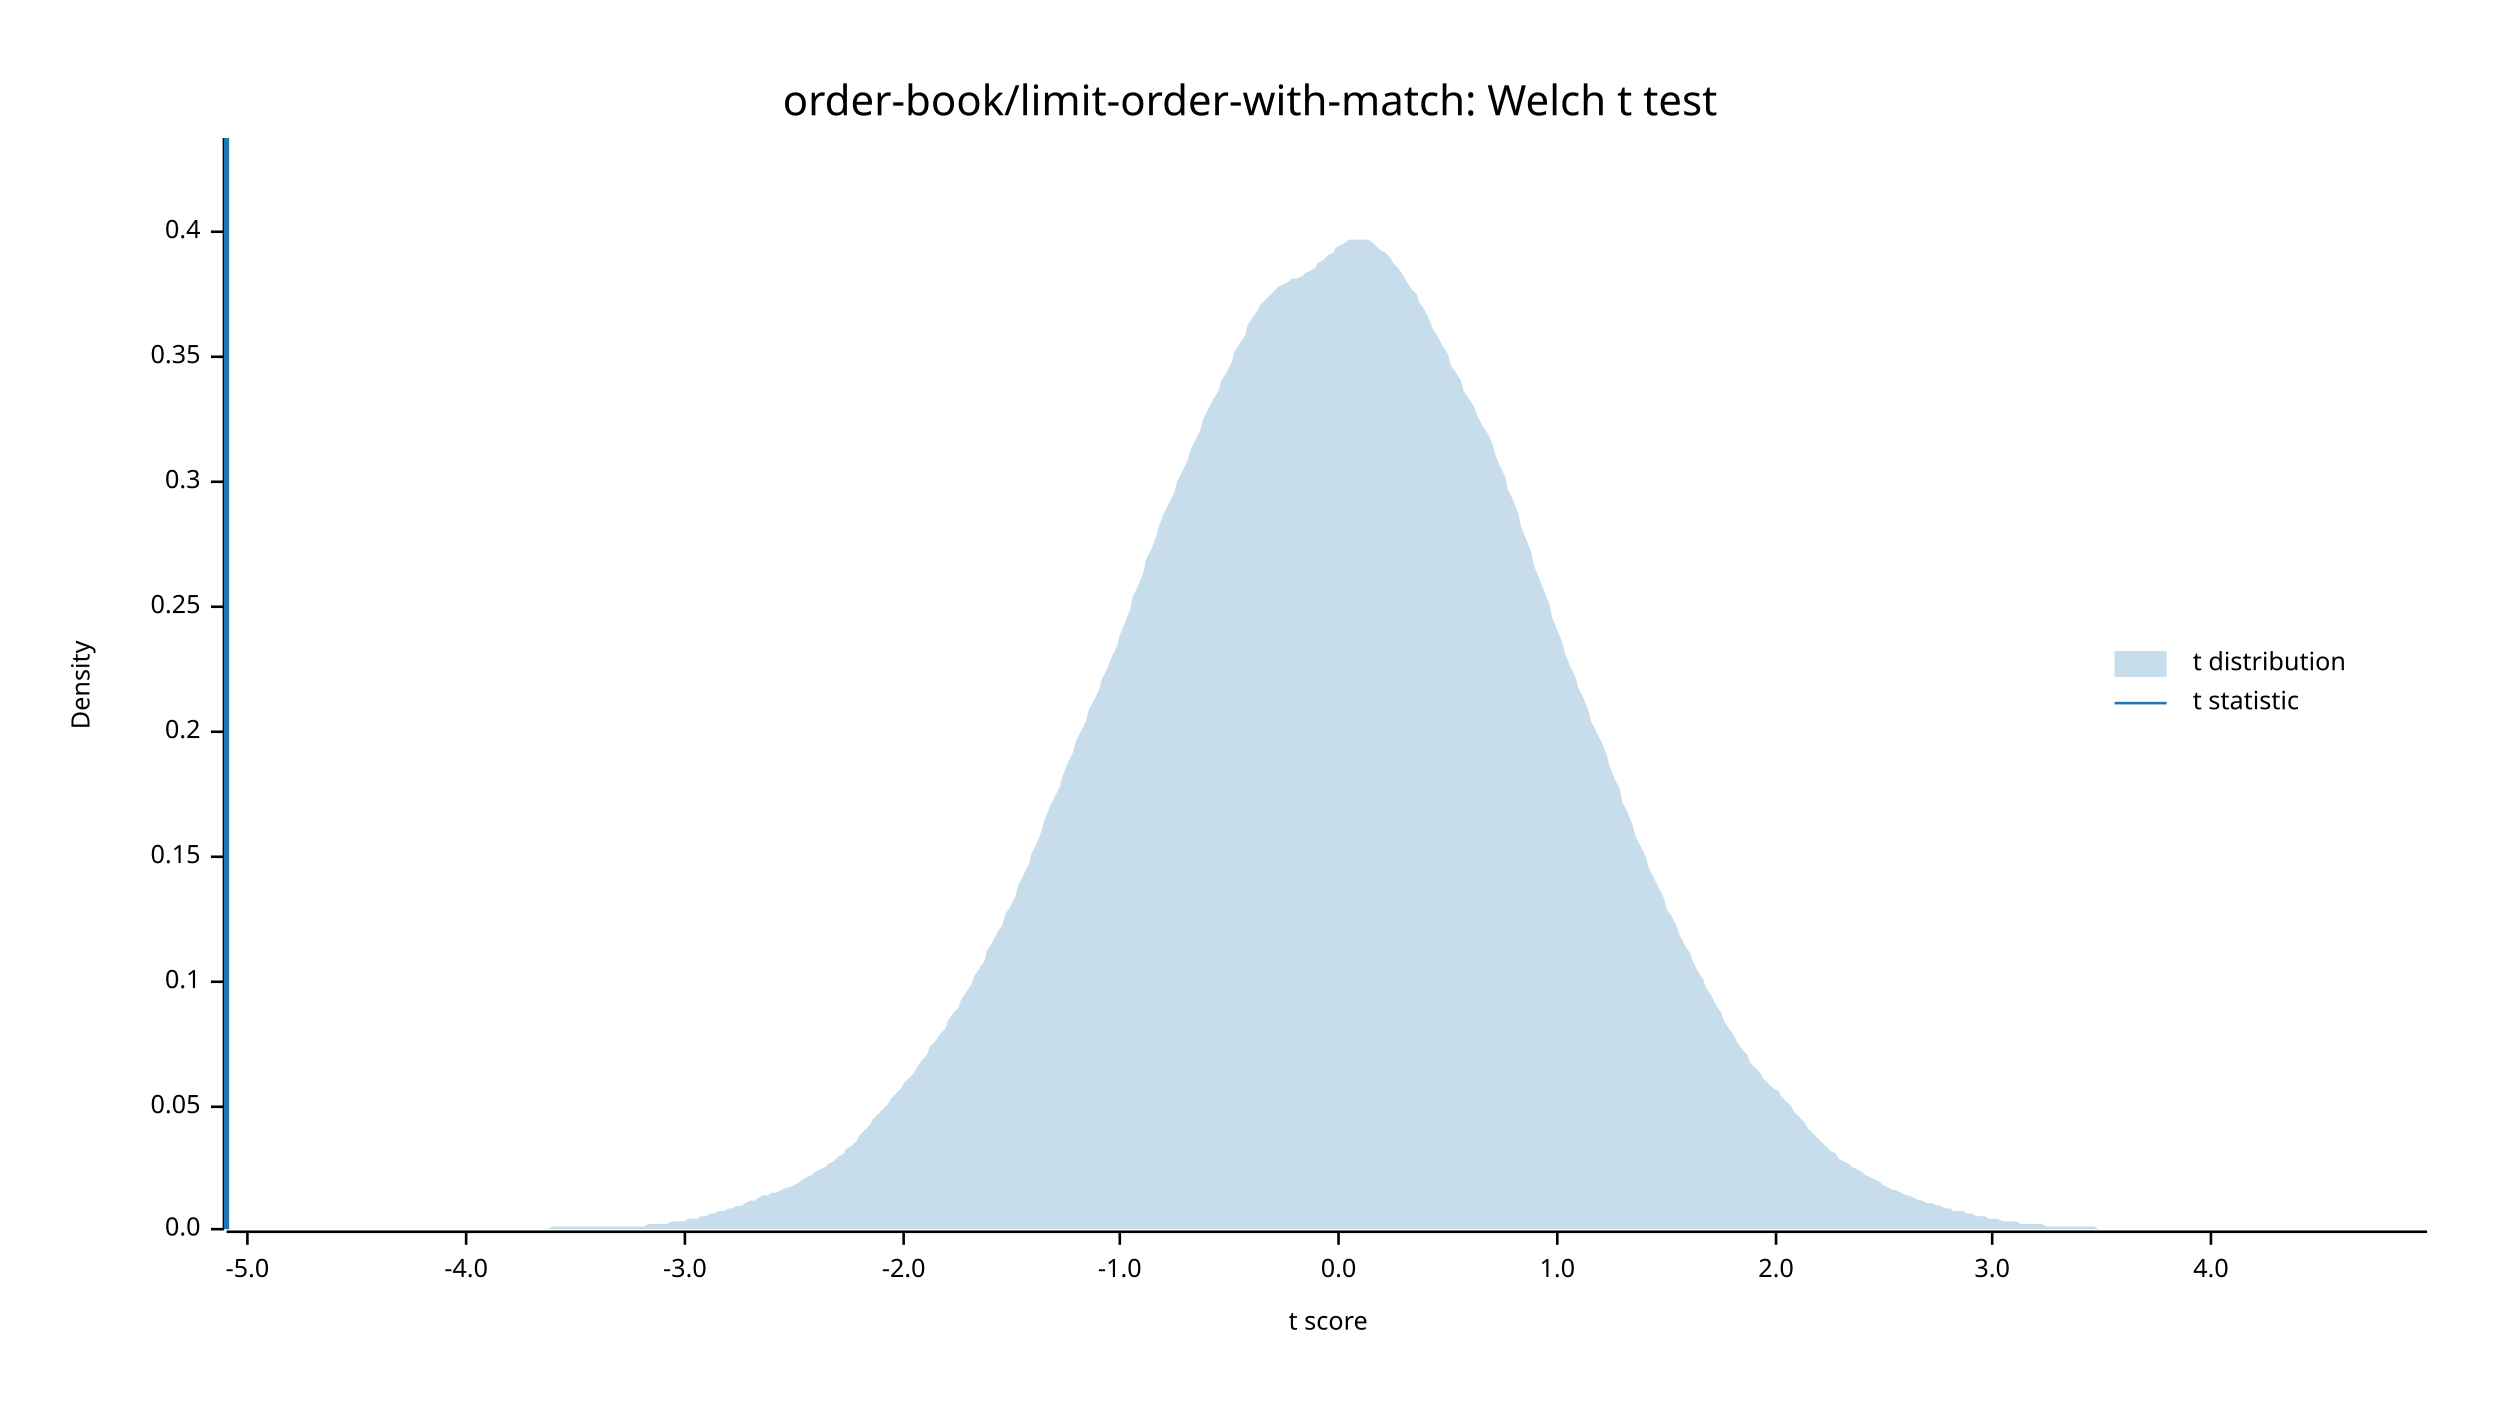
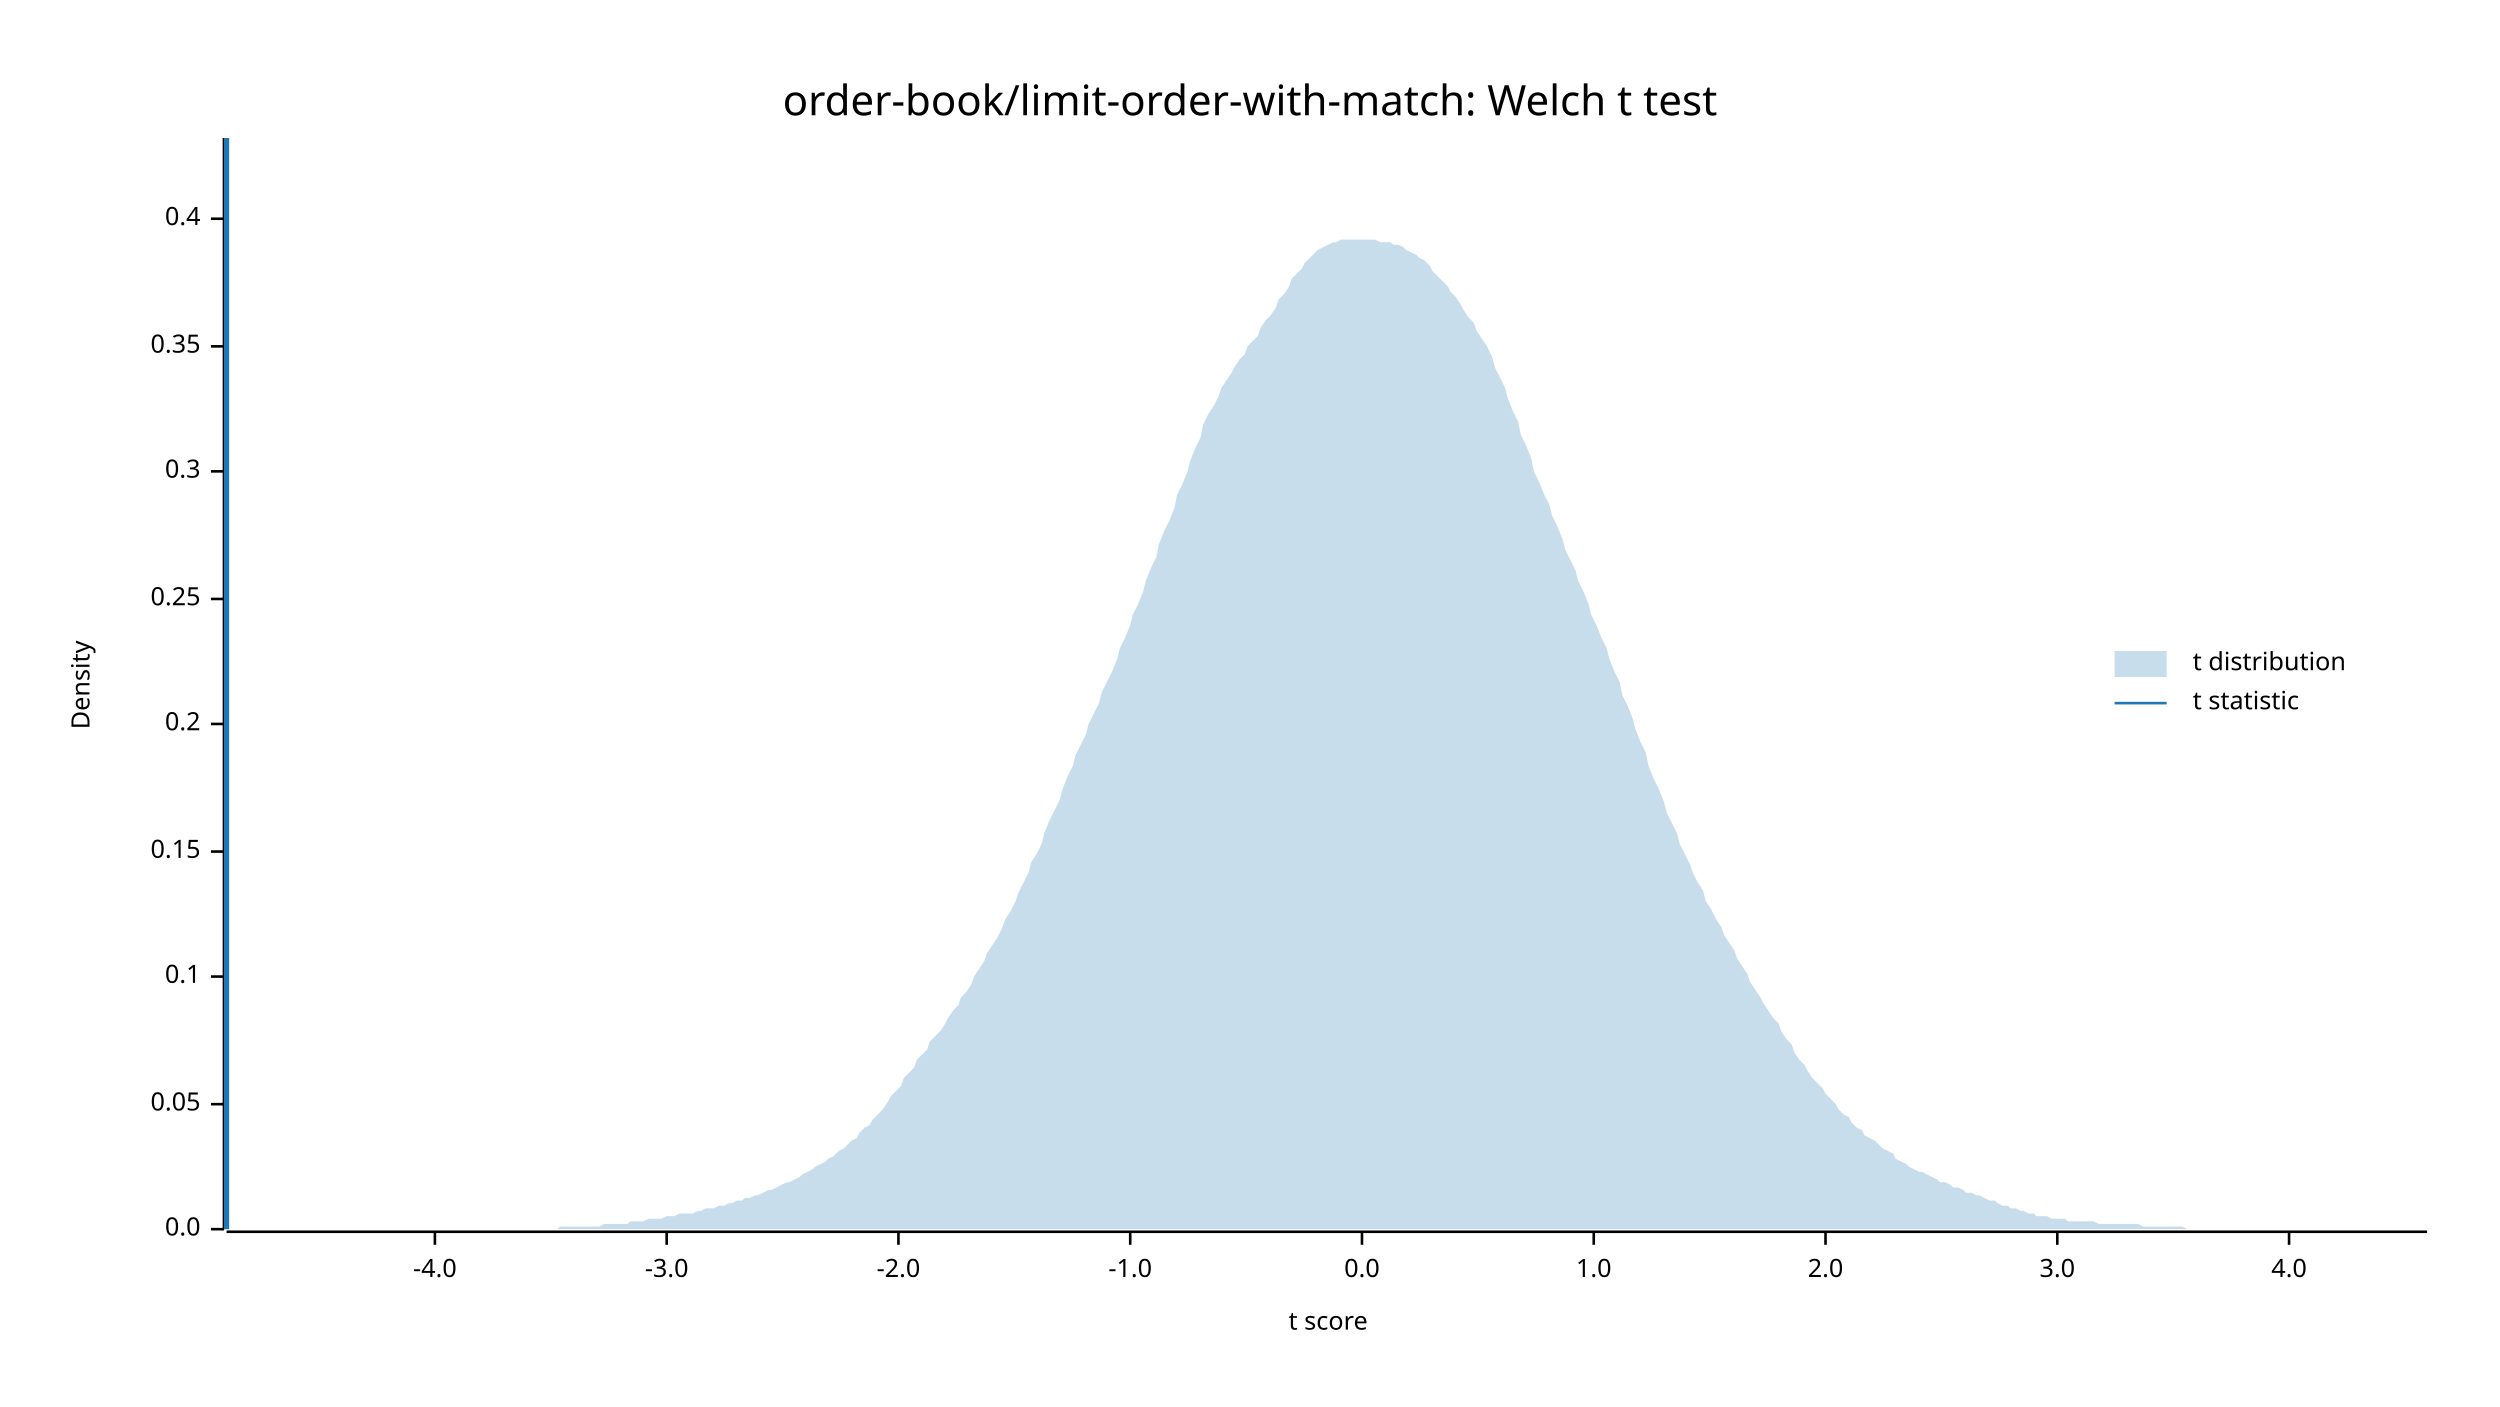
<svg xmlns="http://www.w3.org/2000/svg" width="960" height="540" viewBox="0 0 960 540">
  <text x="480" y="32" dy="0.76em" text-anchor="middle" font-family="sans-serif" font-size="16.129" opacity="1" fill="#000000">
order-book/limit-order-with-match: Welch t test
</text>
  <text x="27" y="263" dy="0.76em" text-anchor="middle" font-family="sans-serif" font-size="9.677" opacity="1" fill="#000000" transform="rotate(270, 27, 263)">
Density
</text>
  <text x="510" y="513" dy="-0.5ex" text-anchor="middle" font-family="sans-serif" font-size="9.677" opacity="1" fill="#000000">
t score
</text>
  <polyline fill="none" opacity="1" stroke="#000000" stroke-width="1" points="86,53 86,472 " />
  <text x="77" y="472" dy="0.5ex" text-anchor="end" font-family="sans-serif" font-size="9.677" opacity="1" fill="#000000">
0.0
</text>
  <polyline fill="none" opacity="1" stroke="#000000" stroke-width="1" points="81,472 86,472 " />
-   <text x="77" y="425" dy="0.5ex" text-anchor="end" font-family="sans-serif" font-size="9.677" opacity="1" fill="#000000">
+   <text x="77" y="424" dy="0.5ex" text-anchor="end" font-family="sans-serif" font-size="9.677" opacity="1" fill="#000000">
0.05
</text>
-   <polyline fill="none" opacity="1" stroke="#000000" stroke-width="1" points="81,425 86,425 " />
-   <text x="77" y="377" dy="0.5ex" text-anchor="end" font-family="sans-serif" font-size="9.677" opacity="1" fill="#000000">
+   <polyline fill="none" opacity="1" stroke="#000000" stroke-width="1" points="81,424 86,424 " />
+   <text x="77" y="375" dy="0.5ex" text-anchor="end" font-family="sans-serif" font-size="9.677" opacity="1" fill="#000000">
0.1
</text>
-   <polyline fill="none" opacity="1" stroke="#000000" stroke-width="1" points="81,377 86,377 " />
-   <text x="77" y="329" dy="0.5ex" text-anchor="end" font-family="sans-serif" font-size="9.677" opacity="1" fill="#000000">
+   <polyline fill="none" opacity="1" stroke="#000000" stroke-width="1" points="81,375 86,375 " />
+   <text x="77" y="327" dy="0.5ex" text-anchor="end" font-family="sans-serif" font-size="9.677" opacity="1" fill="#000000">
0.15
</text>
-   <polyline fill="none" opacity="1" stroke="#000000" stroke-width="1" points="81,329 86,329 " />
-   <text x="77" y="281" dy="0.5ex" text-anchor="end" font-family="sans-serif" font-size="9.677" opacity="1" fill="#000000">
+   <polyline fill="none" opacity="1" stroke="#000000" stroke-width="1" points="81,327 86,327 " />
+   <text x="77" y="278" dy="0.5ex" text-anchor="end" font-family="sans-serif" font-size="9.677" opacity="1" fill="#000000">
0.2
</text>
-   <polyline fill="none" opacity="1" stroke="#000000" stroke-width="1" points="81,281 86,281 " />
-   <text x="77" y="233" dy="0.5ex" text-anchor="end" font-family="sans-serif" font-size="9.677" opacity="1" fill="#000000">
+   <polyline fill="none" opacity="1" stroke="#000000" stroke-width="1" points="81,278 86,278 " />
+   <text x="77" y="230" dy="0.5ex" text-anchor="end" font-family="sans-serif" font-size="9.677" opacity="1" fill="#000000">
0.25
</text>
-   <polyline fill="none" opacity="1" stroke="#000000" stroke-width="1" points="81,233 86,233 " />
-   <text x="77" y="185" dy="0.5ex" text-anchor="end" font-family="sans-serif" font-size="9.677" opacity="1" fill="#000000">
+   <polyline fill="none" opacity="1" stroke="#000000" stroke-width="1" points="81,230 86,230 " />
+   <text x="77" y="181" dy="0.5ex" text-anchor="end" font-family="sans-serif" font-size="9.677" opacity="1" fill="#000000">
0.3
</text>
-   <polyline fill="none" opacity="1" stroke="#000000" stroke-width="1" points="81,185 86,185 " />
-   <text x="77" y="137" dy="0.5ex" text-anchor="end" font-family="sans-serif" font-size="9.677" opacity="1" fill="#000000">
+   <polyline fill="none" opacity="1" stroke="#000000" stroke-width="1" points="81,181 86,181 " />
+   <text x="77" y="133" dy="0.5ex" text-anchor="end" font-family="sans-serif" font-size="9.677" opacity="1" fill="#000000">
0.35
</text>
-   <polyline fill="none" opacity="1" stroke="#000000" stroke-width="1" points="81,137 86,137 " />
-   <text x="77" y="89" dy="0.5ex" text-anchor="end" font-family="sans-serif" font-size="9.677" opacity="1" fill="#000000">
+   <polyline fill="none" opacity="1" stroke="#000000" stroke-width="1" points="81,133 86,133 " />
+   <text x="77" y="84" dy="0.5ex" text-anchor="end" font-family="sans-serif" font-size="9.677" opacity="1" fill="#000000">
0.4
</text>
-   <polyline fill="none" opacity="1" stroke="#000000" stroke-width="1" points="81,89 86,89 " />
+   <polyline fill="none" opacity="1" stroke="#000000" stroke-width="1" points="81,84 86,84 " />
  <polyline fill="none" opacity="1" stroke="#000000" stroke-width="1" points="87,473 932,473 " />
-   <text x="95" y="483" dy="0.76em" text-anchor="middle" font-family="sans-serif" font-size="9.677" opacity="1" fill="#000000">
- -5.0
- </text>
-   <polyline fill="none" opacity="1" stroke="#000000" stroke-width="1" points="95,473 95,478 " />
-   <text x="179" y="483" dy="0.76em" text-anchor="middle" font-family="sans-serif" font-size="9.677" opacity="1" fill="#000000">
+   <text x="167" y="483" dy="0.76em" text-anchor="middle" font-family="sans-serif" font-size="9.677" opacity="1" fill="#000000">
-4.0
</text>
-   <polyline fill="none" opacity="1" stroke="#000000" stroke-width="1" points="179,473 179,478 " />
-   <text x="263" y="483" dy="0.76em" text-anchor="middle" font-family="sans-serif" font-size="9.677" opacity="1" fill="#000000">
+   <polyline fill="none" opacity="1" stroke="#000000" stroke-width="1" points="167,473 167,478 " />
+   <text x="256" y="483" dy="0.76em" text-anchor="middle" font-family="sans-serif" font-size="9.677" opacity="1" fill="#000000">
-3.0
</text>
-   <polyline fill="none" opacity="1" stroke="#000000" stroke-width="1" points="263,473 263,478 " />
-   <text x="347" y="483" dy="0.76em" text-anchor="middle" font-family="sans-serif" font-size="9.677" opacity="1" fill="#000000">
+   <polyline fill="none" opacity="1" stroke="#000000" stroke-width="1" points="256,473 256,478 " />
+   <text x="345" y="483" dy="0.76em" text-anchor="middle" font-family="sans-serif" font-size="9.677" opacity="1" fill="#000000">
-2.0
</text>
-   <polyline fill="none" opacity="1" stroke="#000000" stroke-width="1" points="347,473 347,478 " />
-   <text x="430" y="483" dy="0.76em" text-anchor="middle" font-family="sans-serif" font-size="9.677" opacity="1" fill="#000000">
+   <polyline fill="none" opacity="1" stroke="#000000" stroke-width="1" points="345,473 345,478 " />
+   <text x="434" y="483" dy="0.76em" text-anchor="middle" font-family="sans-serif" font-size="9.677" opacity="1" fill="#000000">
-1.0
</text>
-   <polyline fill="none" opacity="1" stroke="#000000" stroke-width="1" points="430,473 430,478 " />
-   <text x="514" y="483" dy="0.76em" text-anchor="middle" font-family="sans-serif" font-size="9.677" opacity="1" fill="#000000">
+   <polyline fill="none" opacity="1" stroke="#000000" stroke-width="1" points="434,473 434,478 " />
+   <text x="523" y="483" dy="0.76em" text-anchor="middle" font-family="sans-serif" font-size="9.677" opacity="1" fill="#000000">
0.0
</text>
-   <polyline fill="none" opacity="1" stroke="#000000" stroke-width="1" points="514,473 514,478 " />
-   <text x="598" y="483" dy="0.76em" text-anchor="middle" font-family="sans-serif" font-size="9.677" opacity="1" fill="#000000">
+   <polyline fill="none" opacity="1" stroke="#000000" stroke-width="1" points="523,473 523,478 " />
+   <text x="612" y="483" dy="0.76em" text-anchor="middle" font-family="sans-serif" font-size="9.677" opacity="1" fill="#000000">
1.0
</text>
-   <polyline fill="none" opacity="1" stroke="#000000" stroke-width="1" points="598,473 598,478 " />
-   <text x="682" y="483" dy="0.76em" text-anchor="middle" font-family="sans-serif" font-size="9.677" opacity="1" fill="#000000">
+   <polyline fill="none" opacity="1" stroke="#000000" stroke-width="1" points="612,473 612,478 " />
+   <text x="701" y="483" dy="0.76em" text-anchor="middle" font-family="sans-serif" font-size="9.677" opacity="1" fill="#000000">
2.0
</text>
-   <polyline fill="none" opacity="1" stroke="#000000" stroke-width="1" points="682,473 682,478 " />
-   <text x="765" y="483" dy="0.76em" text-anchor="middle" font-family="sans-serif" font-size="9.677" opacity="1" fill="#000000">
+   <polyline fill="none" opacity="1" stroke="#000000" stroke-width="1" points="701,473 701,478 " />
+   <text x="790" y="483" dy="0.76em" text-anchor="middle" font-family="sans-serif" font-size="9.677" opacity="1" fill="#000000">
3.0
</text>
-   <polyline fill="none" opacity="1" stroke="#000000" stroke-width="1" points="765,473 765,478 " />
-   <text x="849" y="483" dy="0.76em" text-anchor="middle" font-family="sans-serif" font-size="9.677" opacity="1" fill="#000000">
+   <polyline fill="none" opacity="1" stroke="#000000" stroke-width="1" points="790,473 790,478 " />
+   <text x="879" y="483" dy="0.76em" text-anchor="middle" font-family="sans-serif" font-size="9.677" opacity="1" fill="#000000">
4.0
</text>
-   <polyline fill="none" opacity="1" stroke="#000000" stroke-width="1" points="849,473 849,478 " />
-   <polygon opacity="0.25" fill="#1F78B4" points="87,472 88,472 90,472 92,472 93,472 95,472 97,472 98,472 100,472 102,472 103,472 105,472 107,472 109,472 110,472 112,472 114,472 115,472 117,472 119,472 120,472 122,472 124,472 125,472 127,472 129,472 131,472 132,472 134,472 136,472 137,472 139,472 141,472 142,472 144,472 146,472 147,472 149,472 151,472 153,472 154,472 156,472 158,472 159,472 161,472 163,472 164,472 166,472 168,472 169,472 171,472 173,472 175,472 176,472 178,472 180,472 181,472 183,472 185,472 186,472 188,472 190,472 191,472 193,472 195,472 197,472 198,472 200,472 202,472 203,472 205,472 207,472 208,472 210,472 212,471 214,471 215,471 217,471 219,471 220,471 222,471 224,471 225,471 227,471 229,471 230,471 232,471 234,471 236,471 237,471 239,471 241,471 242,471 244,471 246,471 247,471 249,470 251,470 252,470 254,470 256,470 258,469 259,469 261,469 263,469 264,468 266,468 268,468 269,467 271,467 273,466 274,466 276,465 278,465 280,464 281,464 283,463 285,463 286,462 288,461 290,461 291,460 293,459 295,459 296,458 298,458 300,457 302,456 303,456 305,455 307,454 308,453 310,452 312,451 313,450 315,449 317,448 318,447 320,446 322,444 324,443 325,441 327,440 329,438 330,436 332,434 334,432 335,430 337,428 339,426 341,424 342,422 344,420 346,418 347,416 349,414 351,412 352,410 354,407 356,405 357,402 359,400 361,397 363,395 364,392 366,389 368,387 369,384 371,381 373,378 374,375 376,372 378,369 379,365 381,362 383,358 385,355 386,351 388,348 390,344 391,340 393,336 395,332 396,328 398,324 400,319 401,315 403,310 405,306 407,302 408,298 410,293 412,289 413,285 415,281 417,277 418,273 420,269 422,265 423,261 425,257 427,252 429,248 430,244 432,239 434,234 435,229 437,225 439,220 440,215 442,211 444,206 445,202 447,197 449,193 451,189 452,185 454,181 456,177 457,173 459,169 461,165 462,161 464,157 466,153 468,150 469,146 471,143 473,139 474,135 476,132 478,129 479,125 481,122 483,119 484,117 486,115 488,113 490,111 491,110 493,109 495,108 496,107 498,107 500,106 501,105 503,104 505,103 506,101 508,100 510,98 512,97 513,95 515,94 517,93 518,92 520,92 522,92 523,92 525,92 527,93 528,94 530,96 532,97 534,99 535,101 537,103 539,106 540,108 542,111 544,113 545,116 547,119 549,123 550,126 552,129 554,133 556,136 557,140 559,143 561,146 562,150 564,153 566,156 567,159 569,163 571,166 573,170 574,174 576,179 578,183 579,188 581,192 583,197 584,202 586,207 588,212 589,217 591,222 593,227 595,232 596,237 598,242 600,247 601,251 603,256 605,260 606,264 608,268 610,273 611,277 613,281 615,285 617,290 618,294 620,299 622,303 623,308 625,312 627,317 628,321 630,325 632,329 633,333 635,337 637,341 639,345 640,349 642,352 644,356 645,359 647,363 649,366 650,369 652,373 654,376 655,379 657,382 659,386 661,389 662,392 664,395 666,398 667,400 669,403 671,405 672,408 674,410 676,412 677,414 679,416 681,418 683,419 684,421 686,423 688,425 689,427 691,429 693,431 694,433 696,435 698,437 700,439 701,440 703,442 705,443 706,445 708,446 710,447 711,448 713,449 715,450 716,451 718,452 720,453 722,454 723,455 725,456 727,457 728,457 730,458 732,459 733,459 735,460 737,461 738,461 740,462 742,462 744,463 745,463 747,464 749,464 750,465 752,465 754,465 755,466 757,466 759,467 760,467 762,467 764,468 766,468 767,468 769,469 771,469 772,469 774,469 776,470 777,470 779,470 781,470 782,470 784,470 786,471 788,471 789,471 791,471 793,471 794,471 796,471 798,471 799,471 801,471 803,471 804,471 806,472 808,472 810,472 811,472 813,472 815,472 816,472 818,472 820,472 821,472 823,472 825,472 827,472 828,472 830,472 832,472 833,472 835,472 837,472 838,472 840,472 842,472 843,472 845,472 847,472 849,472 850,472 852,472 854,472 855,472 857,472 859,472 860,472 862,472 864,472 865,472 867,472 869,472 871,472 872,472 874,472 876,472 877,472 879,472 881,472 882,472 884,472 886,472 887,472 889,472 891,472 893,472 894,472 896,472 898,472 899,472 901,472 903,472 904,472 906,472 908,472 909,472 911,472 913,472 915,472 916,472 918,472 920,472 921,472 923,472 925,472 926,472 928,472 930,472 932,472 932,472 87,472 " />
+   <polyline fill="none" opacity="1" stroke="#000000" stroke-width="1" points="879,473 879,478 " />
+   <polygon opacity="0.25" fill="#1F78B4" points="87,472 88,472 90,472 92,472 93,472 95,472 97,472 98,472 100,472 102,472 103,472 105,472 107,472 109,472 110,472 112,472 114,472 115,472 117,472 119,472 120,472 122,472 124,472 125,472 127,472 129,472 131,472 132,472 134,472 136,472 137,472 139,472 141,472 142,472 144,472 146,472 147,472 149,472 151,472 153,472 154,472 156,472 158,472 159,472 161,472 163,472 164,472 166,472 168,472 169,472 171,472 173,472 175,472 176,472 178,472 180,472 181,472 183,472 185,472 186,472 188,472 190,472 191,472 193,472 195,472 197,472 198,472 200,472 202,472 203,472 205,472 207,472 208,472 210,472 212,472 214,472 215,471 217,471 219,471 220,471 222,471 224,471 225,471 227,471 229,471 230,471 232,470 234,470 236,470 237,470 239,470 241,470 242,469 244,469 246,469 247,469 249,468 251,468 252,468 254,468 256,467 258,467 259,467 261,466 263,466 264,466 266,466 268,465 269,465 271,464 273,464 274,464 276,463 278,463 280,462 281,462 283,461 285,461 286,460 288,460 290,459 291,459 293,458 295,457 296,457 298,456 300,455 302,454 303,454 305,453 307,452 308,451 310,450 312,449 313,448 315,447 317,446 318,445 320,444 322,442 324,441 325,440 327,438 329,437 330,435 332,433 334,432 335,430 337,428 339,426 341,423 342,421 344,419 346,417 347,414 349,412 351,410 352,407 354,405 356,403 357,400 359,398 361,396 363,393 364,391 366,388 368,386 369,383 371,381 373,378 374,375 376,372 378,369 379,366 381,363 383,360 385,356 386,353 388,350 390,346 391,343 393,339 395,335 396,331 398,328 400,324 401,320 403,315 405,311 407,307 408,303 410,298 412,294 413,290 415,286 417,282 418,278 420,274 422,270 423,266 425,262 427,258 429,253 430,249 432,245 434,240 435,236 437,232 439,227 440,223 442,218 444,214 445,209 447,204 449,200 451,195 452,190 454,186 456,181 457,177 459,172 461,168 462,163 464,159 466,156 468,152 469,149 471,146 473,143 474,141 476,138 478,136 479,133 481,131 483,129 484,126 486,123 488,121 490,118 491,115 493,113 495,110 496,107 498,105 500,103 501,101 503,99 505,97 506,96 508,95 510,94 512,93 513,93 515,92 517,92 518,92 520,92 522,92 523,92 525,92 527,92 528,92 530,93 532,93 534,93 535,94 537,94 539,95 540,96 542,97 544,98 545,99 547,100 549,102 550,104 552,106 554,108 556,110 557,112 559,114 561,117 562,119 564,122 566,124 567,127 569,130 571,133 573,137 574,141 576,145 578,149 579,153 581,158 583,162 584,167 586,171 588,176 589,181 591,185 593,190 595,194 596,198 598,202 600,207 601,211 603,215 605,219 606,223 608,227 610,232 611,236 613,240 615,245 617,249 618,253 620,258 622,262 623,267 625,271 627,276 628,280 630,285 632,289 633,294 635,299 637,303 639,308 640,312 642,316 644,320 645,324 647,328 649,332 650,335 652,339 654,342 655,346 657,349 659,353 661,356 662,359 664,362 666,365 667,368 669,371 671,374 672,377 674,380 676,383 677,385 679,388 681,391 683,393 684,396 686,399 688,401 689,404 691,407 693,409 694,411 696,414 698,416 700,418 701,420 703,422 705,424 706,426 708,428 710,429 711,431 713,433 715,434 716,436 718,437 720,438 722,440 723,441 725,442 727,443 728,445 730,446 732,447 733,448 735,449 737,450 738,450 740,451 742,452 744,453 745,454 747,454 749,455 750,456 752,456 754,457 755,458 757,458 759,459 760,459 762,460 764,461 766,461 767,462 769,463 771,463 772,464 774,464 776,465 777,465 779,466 781,466 782,467 784,467 786,467 788,468 789,468 791,468 793,468 794,469 796,469 798,469 799,469 801,469 803,469 804,469 806,470 808,470 810,470 811,470 813,470 815,470 816,470 818,470 820,470 821,470 823,471 825,471 827,471 828,471 830,471 832,471 833,471 835,471 837,471 838,471 840,472 842,472 843,472 845,472 847,472 849,472 850,472 852,472 854,472 855,472 857,472 859,472 860,472 862,472 864,472 865,472 867,472 869,472 871,472 872,472 874,472 876,472 877,472 879,472 881,472 882,472 884,472 886,472 887,472 889,472 891,472 893,472 894,472 896,472 898,472 899,472 901,472 903,472 904,472 906,472 908,472 909,472 911,472 913,472 915,472 916,472 918,472 920,472 921,472 923,472 925,472 926,472 928,472 930,472 932,472 932,472 87,472 " />
  <polyline fill="none" opacity="1" stroke="#1F78B4" stroke-width="2" points="87,472 87,53 " />
  <text x="842" y="250" dy="0.76em" text-anchor="start" font-family="sans-serif" font-size="9.677" opacity="1" fill="#000000">
t distribution
</text>
  <text x="842" y="265" dy="0.76em" text-anchor="start" font-family="sans-serif" font-size="9.677" opacity="1" fill="#000000">
t statistic
</text>
  <rect x="812" y="250" width="20" height="10" opacity="0.25" fill="#1F78B4" stroke="none" />
  <polyline fill="none" opacity="1" stroke="#1F78B4" stroke-width="1" points="812,270 832,270 " />
</svg>
